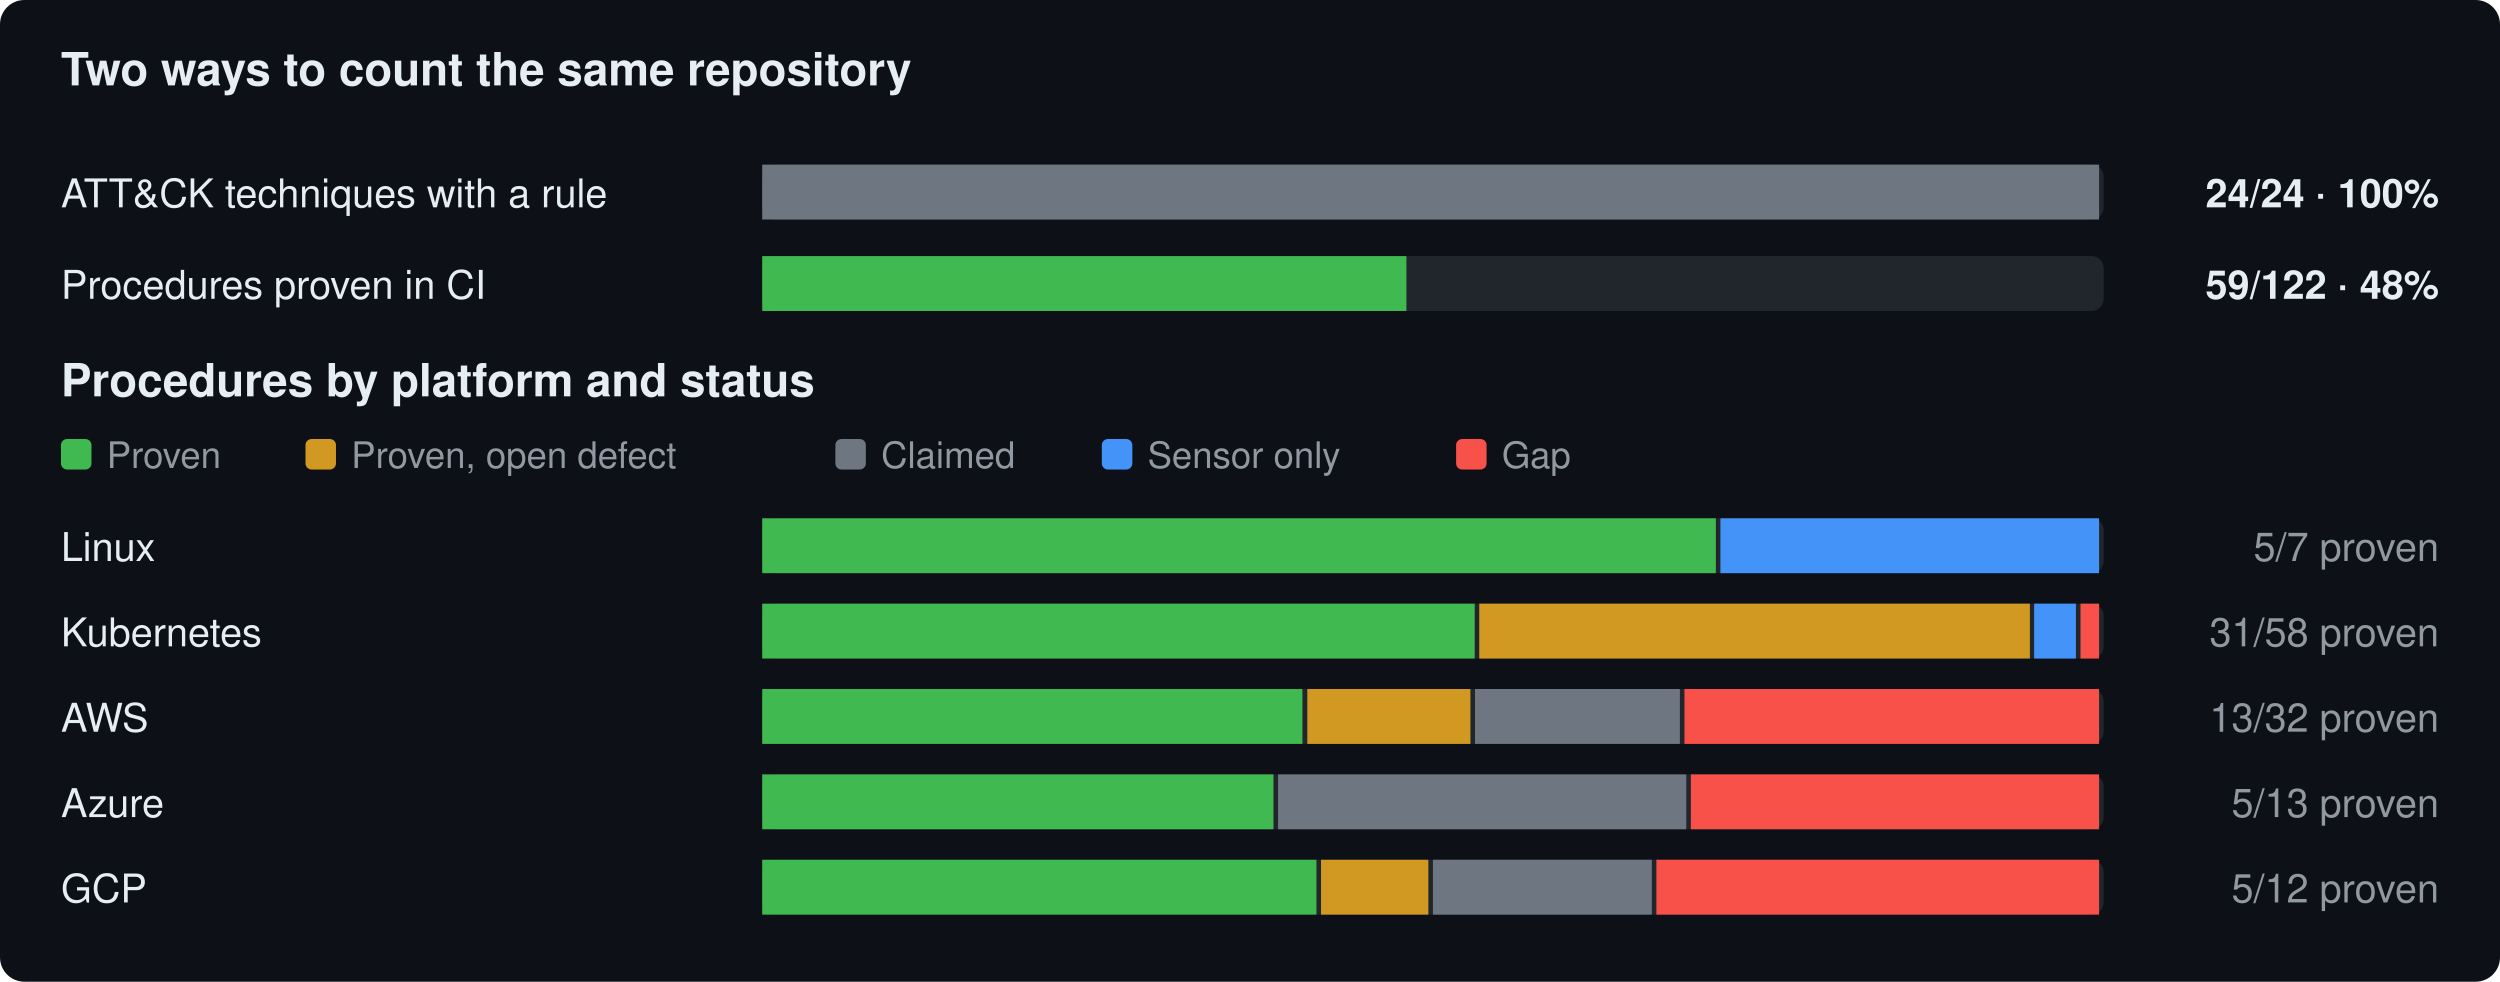
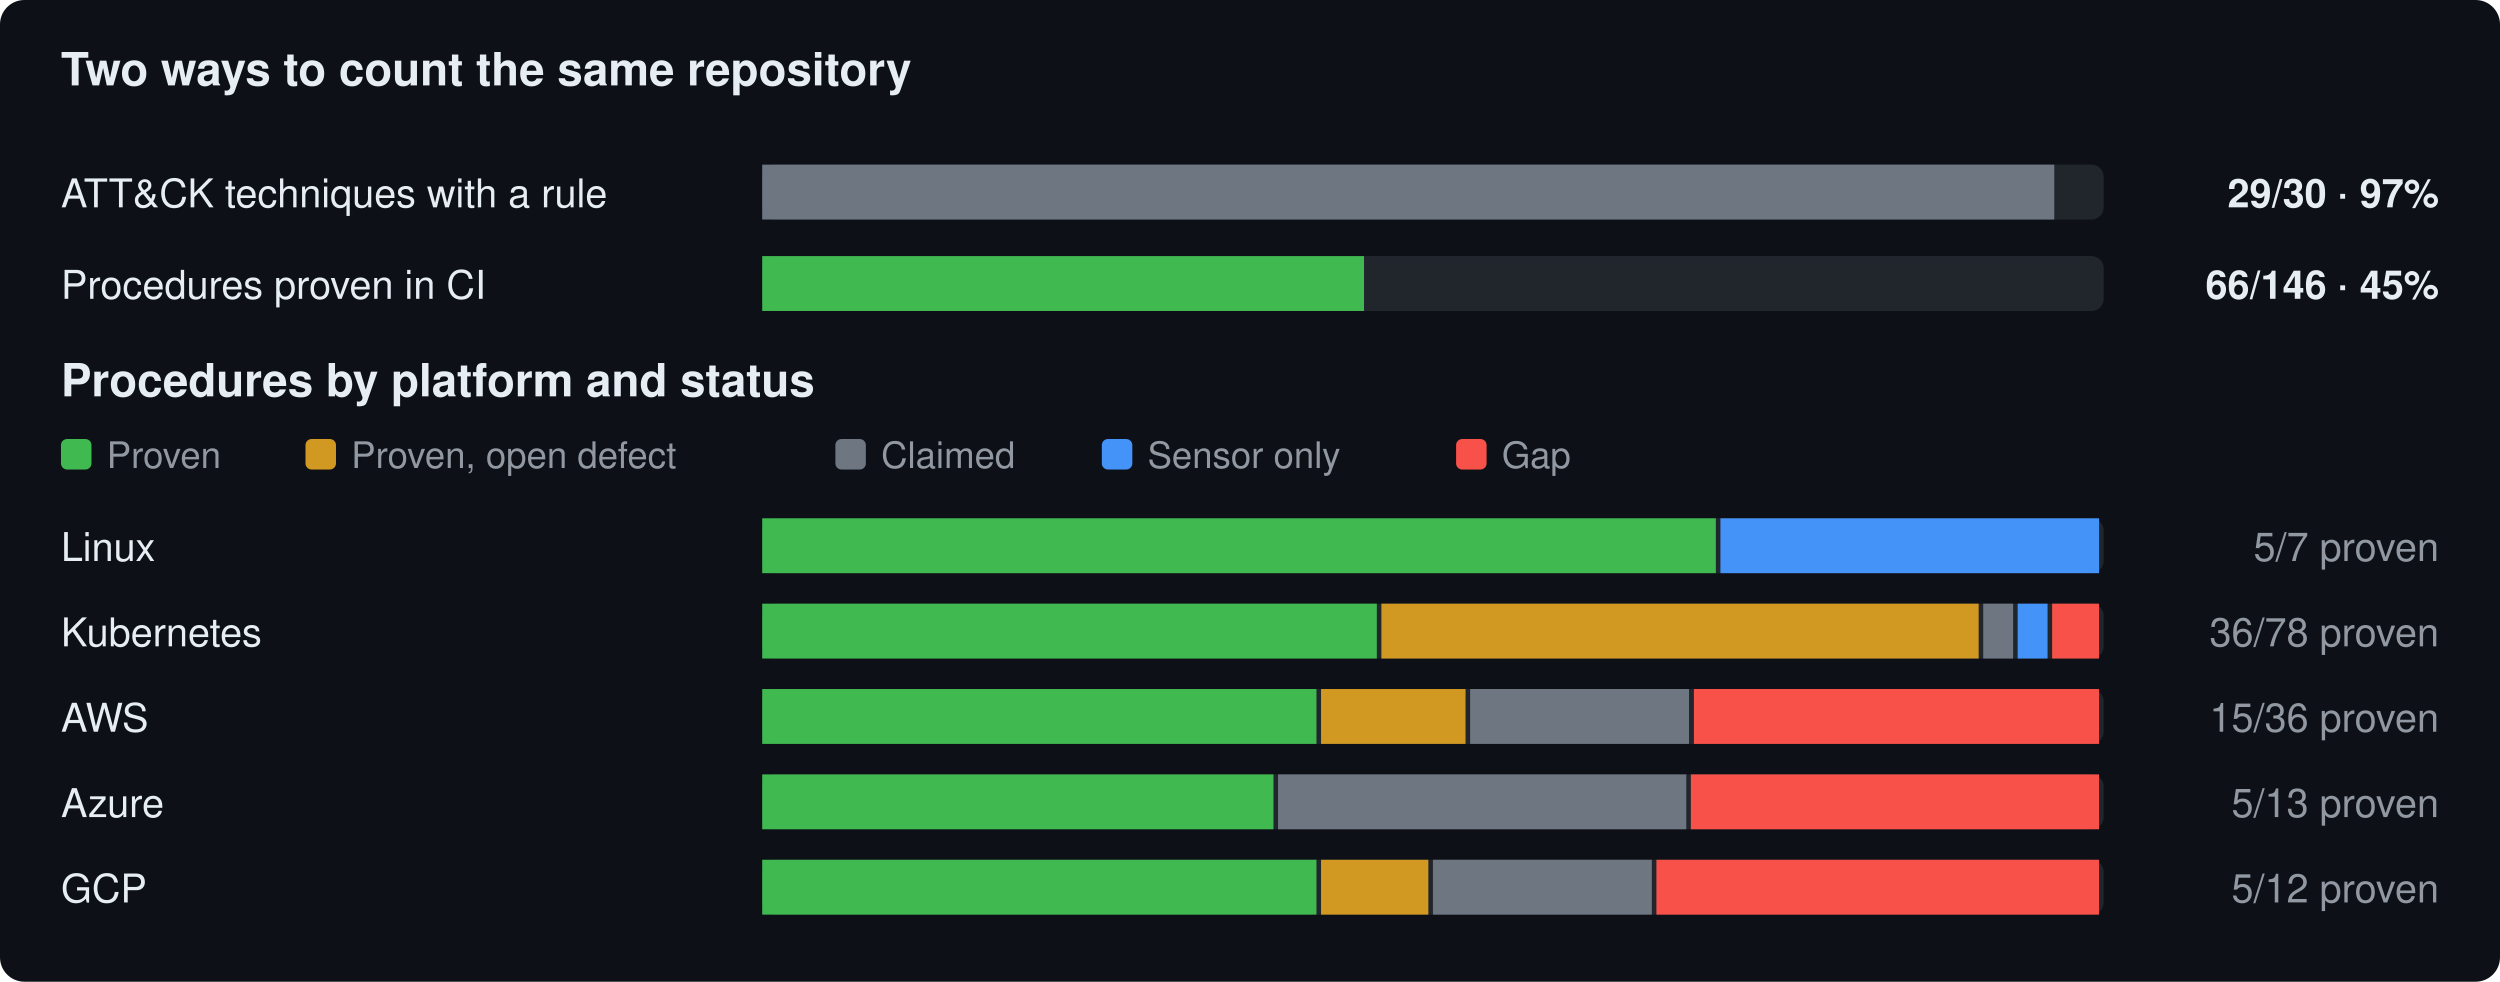
- <svg xmlns="http://www.w3.org/2000/svg" width="820" height="322" viewBox="0 0 820 322" font-family="-apple-system,BlinkMacSystemFont,'Segoe UI',Helvetica,Arial,sans-serif" role="img" aria-label="Procedure coverage: 59 of 122 procedures proven in CI">
+ <svg xmlns="http://www.w3.org/2000/svg" width="820" height="322" viewBox="0 0 820 322" font-family="-apple-system,BlinkMacSystemFont,'Segoe UI',Helvetica,Arial,sans-serif" role="img" aria-label="Procedure coverage: 66 of 146 procedures proven in CI">
  <rect width="820" height="322" rx="8" fill="#0d1117" />
  <text x="20" y="28" fill="#e6edf3" font-size="15" font-weight="600" text-anchor="start">Two ways to count the same repository</text>
  <text x="20" y="68" fill="#e6edf3" font-size="13" font-weight="400" text-anchor="start">ATT&amp;CK techniques with a rule</text>
  <rect x="250" y="54" width="440" height="18" rx="4" fill="#21262d" />
-   <rect x="250.0" y="54" width="438.5" height="18" fill="#6e7681" />
-   <text x="800" y="68" fill="#e6edf3" font-size="13" font-weight="600" text-anchor="end">24/24 · 100%</text>
+   <rect x="250.0" y="54" width="423.8" height="18" fill="#6e7681" />
+   <text x="800" y="68" fill="#e6edf3" font-size="13" font-weight="600" text-anchor="end">29/30 · 97%</text>
  <text x="20" y="98" fill="#e6edf3" font-size="13" font-weight="400" text-anchor="start">Procedures proven in CI</text>
  <rect x="250" y="84" width="440" height="18" rx="4" fill="#21262d" />
-   <rect x="250.0" y="84" width="211.3" height="18" fill="#3fb950" />
-   <text x="800" y="98" fill="#e6edf3" font-size="13" font-weight="600" text-anchor="end">59/122 · 48%</text>
+   <rect x="250.0" y="84" width="197.4" height="18" fill="#3fb950" />
+   <text x="800" y="98" fill="#e6edf3" font-size="13" font-weight="600" text-anchor="end">66/146 · 45%</text>
  <text x="20" y="130" fill="#e6edf3" font-size="15" font-weight="600" text-anchor="start">Procedures by platform and status</text>
  <rect x="20" y="144" width="10" height="10" rx="2" fill="#3fb950" />
  <text x="35" y="153.5" fill="#9198a1" font-size="12" font-weight="400" text-anchor="start">Proven</text>
  <rect x="100.2" y="144" width="10" height="10" rx="2" fill="#d29922" />
  <text x="115.2" y="153.5" fill="#9198a1" font-size="12" font-weight="400" text-anchor="start">Proven, open defect</text>
  <rect x="274.0" y="144" width="10" height="10" rx="2" fill="#6e7681" />
  <text x="289.0" y="153.5" fill="#9198a1" font-size="12" font-weight="400" text-anchor="start">Claimed</text>
  <rect x="361.4" y="144" width="10" height="10" rx="2" fill="#4493f8" />
  <text x="376.4" y="153.5" fill="#9198a1" font-size="12" font-weight="400" text-anchor="start">Sensor only</text>
  <rect x="477.6" y="144" width="10" height="10" rx="2" fill="#f85149" />
  <text x="492.6" y="153.5" fill="#9198a1" font-size="12" font-weight="400" text-anchor="start">Gap</text>
  <text x="20" y="184" fill="#e6edf3" font-size="13" font-weight="400" text-anchor="start">Linux</text>
  <rect x="250" y="170" width="440" height="18" rx="4" fill="#21262d" />
  <rect x="250.0" y="170" width="312.8" height="18" fill="#3fb950" />
  <rect x="564.3" y="170" width="124.2" height="18" fill="#4493f8" />
  <text x="800" y="184" fill="#9198a1" font-size="13" font-weight="400" text-anchor="end">5/7 proven</text>
  <text x="20" y="212" fill="#e6edf3" font-size="13" font-weight="400" text-anchor="start">Kubernetes</text>
  <rect x="250" y="198" width="440" height="18" rx="4" fill="#21262d" />
-   <rect x="250.0" y="198" width="233.7" height="18" fill="#3fb950" />
-   <rect x="485.2" y="198" width="180.6" height="18" fill="#d29922" />
-   <rect x="667.2" y="198" width="13.7" height="18" fill="#4493f8" />
-   <rect x="682.4" y="198" width="6.1" height="18" fill="#f85149" />
-   <text x="800" y="212" fill="#9198a1" font-size="13" font-weight="400" text-anchor="end">31/58 proven</text>
+   <rect x="250.0" y="198" width="201.6" height="18" fill="#3fb950" />
+   <rect x="453.1" y="198" width="195.9" height="18" fill="#d29922" />
+   <rect x="650.5" y="198" width="9.8" height="18" fill="#6e7681" />
+   <rect x="661.8" y="198" width="9.8" height="18" fill="#4493f8" />
+   <rect x="673.1" y="198" width="15.4" height="18" fill="#f85149" />
+   <text x="800" y="212" fill="#9198a1" font-size="13" font-weight="400" text-anchor="end">36/78 proven</text>
  <text x="20" y="240" fill="#e6edf3" font-size="13" font-weight="400" text-anchor="start">AWS</text>
  <rect x="250" y="226" width="440" height="18" rx="4" fill="#21262d" />
-   <rect x="250.0" y="226" width="177.2" height="18" fill="#3fb950" />
-   <rect x="428.8" y="226" width="53.5" height="18" fill="#d29922" />
-   <rect x="483.8" y="226" width="67.2" height="18" fill="#6e7681" />
-   <rect x="552.5" y="226" width="136.0" height="18" fill="#f85149" />
-   <text x="800" y="240" fill="#9198a1" font-size="13" font-weight="400" text-anchor="end">13/32 proven</text>
+   <rect x="250.0" y="226" width="181.8" height="18" fill="#3fb950" />
+   <rect x="433.3" y="226" width="47.4" height="18" fill="#d29922" />
+   <rect x="482.2" y="226" width="71.8" height="18" fill="#6e7681" />
+   <rect x="555.6" y="226" width="132.9" height="18" fill="#f85149" />
+   <text x="800" y="240" fill="#9198a1" font-size="13" font-weight="400" text-anchor="end">15/36 proven</text>
  <text x="20" y="268" fill="#e6edf3" font-size="13" font-weight="400" text-anchor="start">Azure</text>
  <rect x="250" y="254" width="440" height="18" rx="4" fill="#21262d" />
  <rect x="250.0" y="254" width="167.7" height="18" fill="#3fb950" />
  <rect x="419.2" y="254" width="133.9" height="18" fill="#6e7681" />
  <rect x="554.6" y="254" width="133.9" height="18" fill="#f85149" />
  <text x="800" y="268" fill="#9198a1" font-size="13" font-weight="400" text-anchor="end">5/13 proven</text>
  <text x="20" y="296" fill="#e6edf3" font-size="13" font-weight="400" text-anchor="start">GCP</text>
  <rect x="250" y="282" width="440" height="18" rx="4" fill="#21262d" />
  <rect x="250.0" y="282" width="181.8" height="18" fill="#3fb950" />
  <rect x="433.3" y="282" width="35.2" height="18" fill="#d29922" />
  <rect x="470.0" y="282" width="71.8" height="18" fill="#6e7681" />
  <rect x="543.3" y="282" width="145.2" height="18" fill="#f85149" />
  <text x="800" y="296" fill="#9198a1" font-size="13" font-weight="400" text-anchor="end">5/12 proven</text>
</svg>
